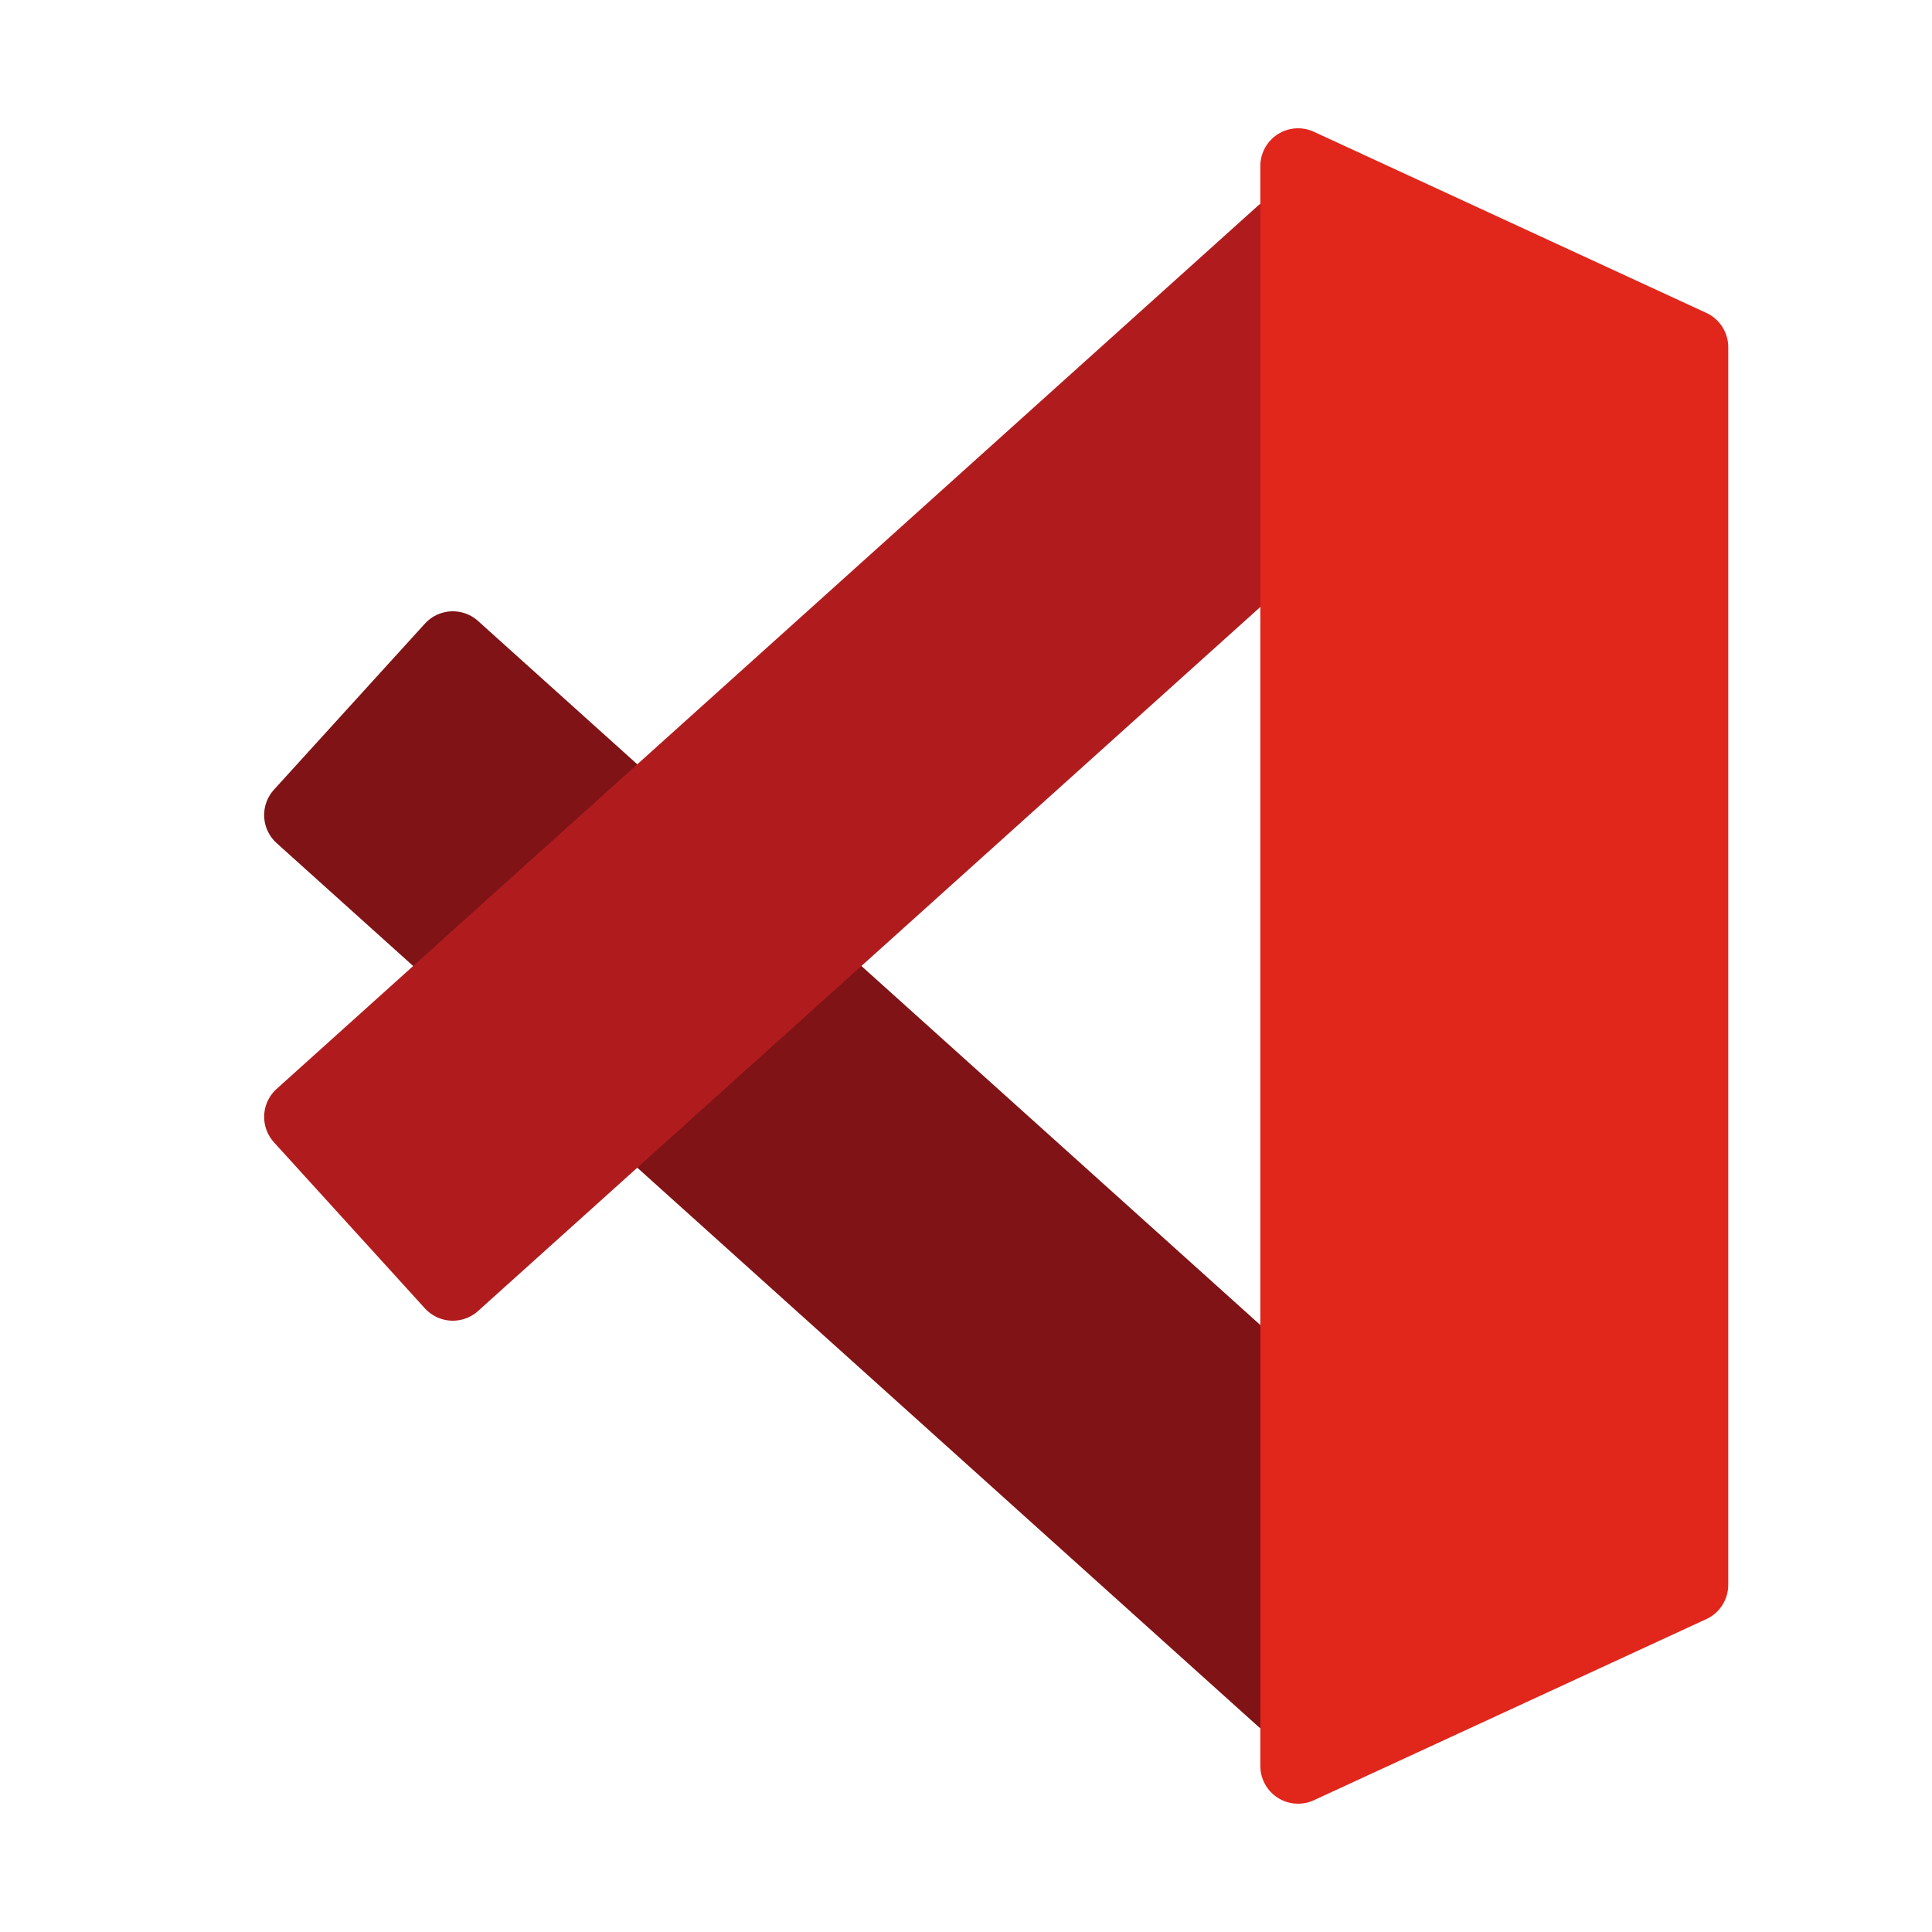
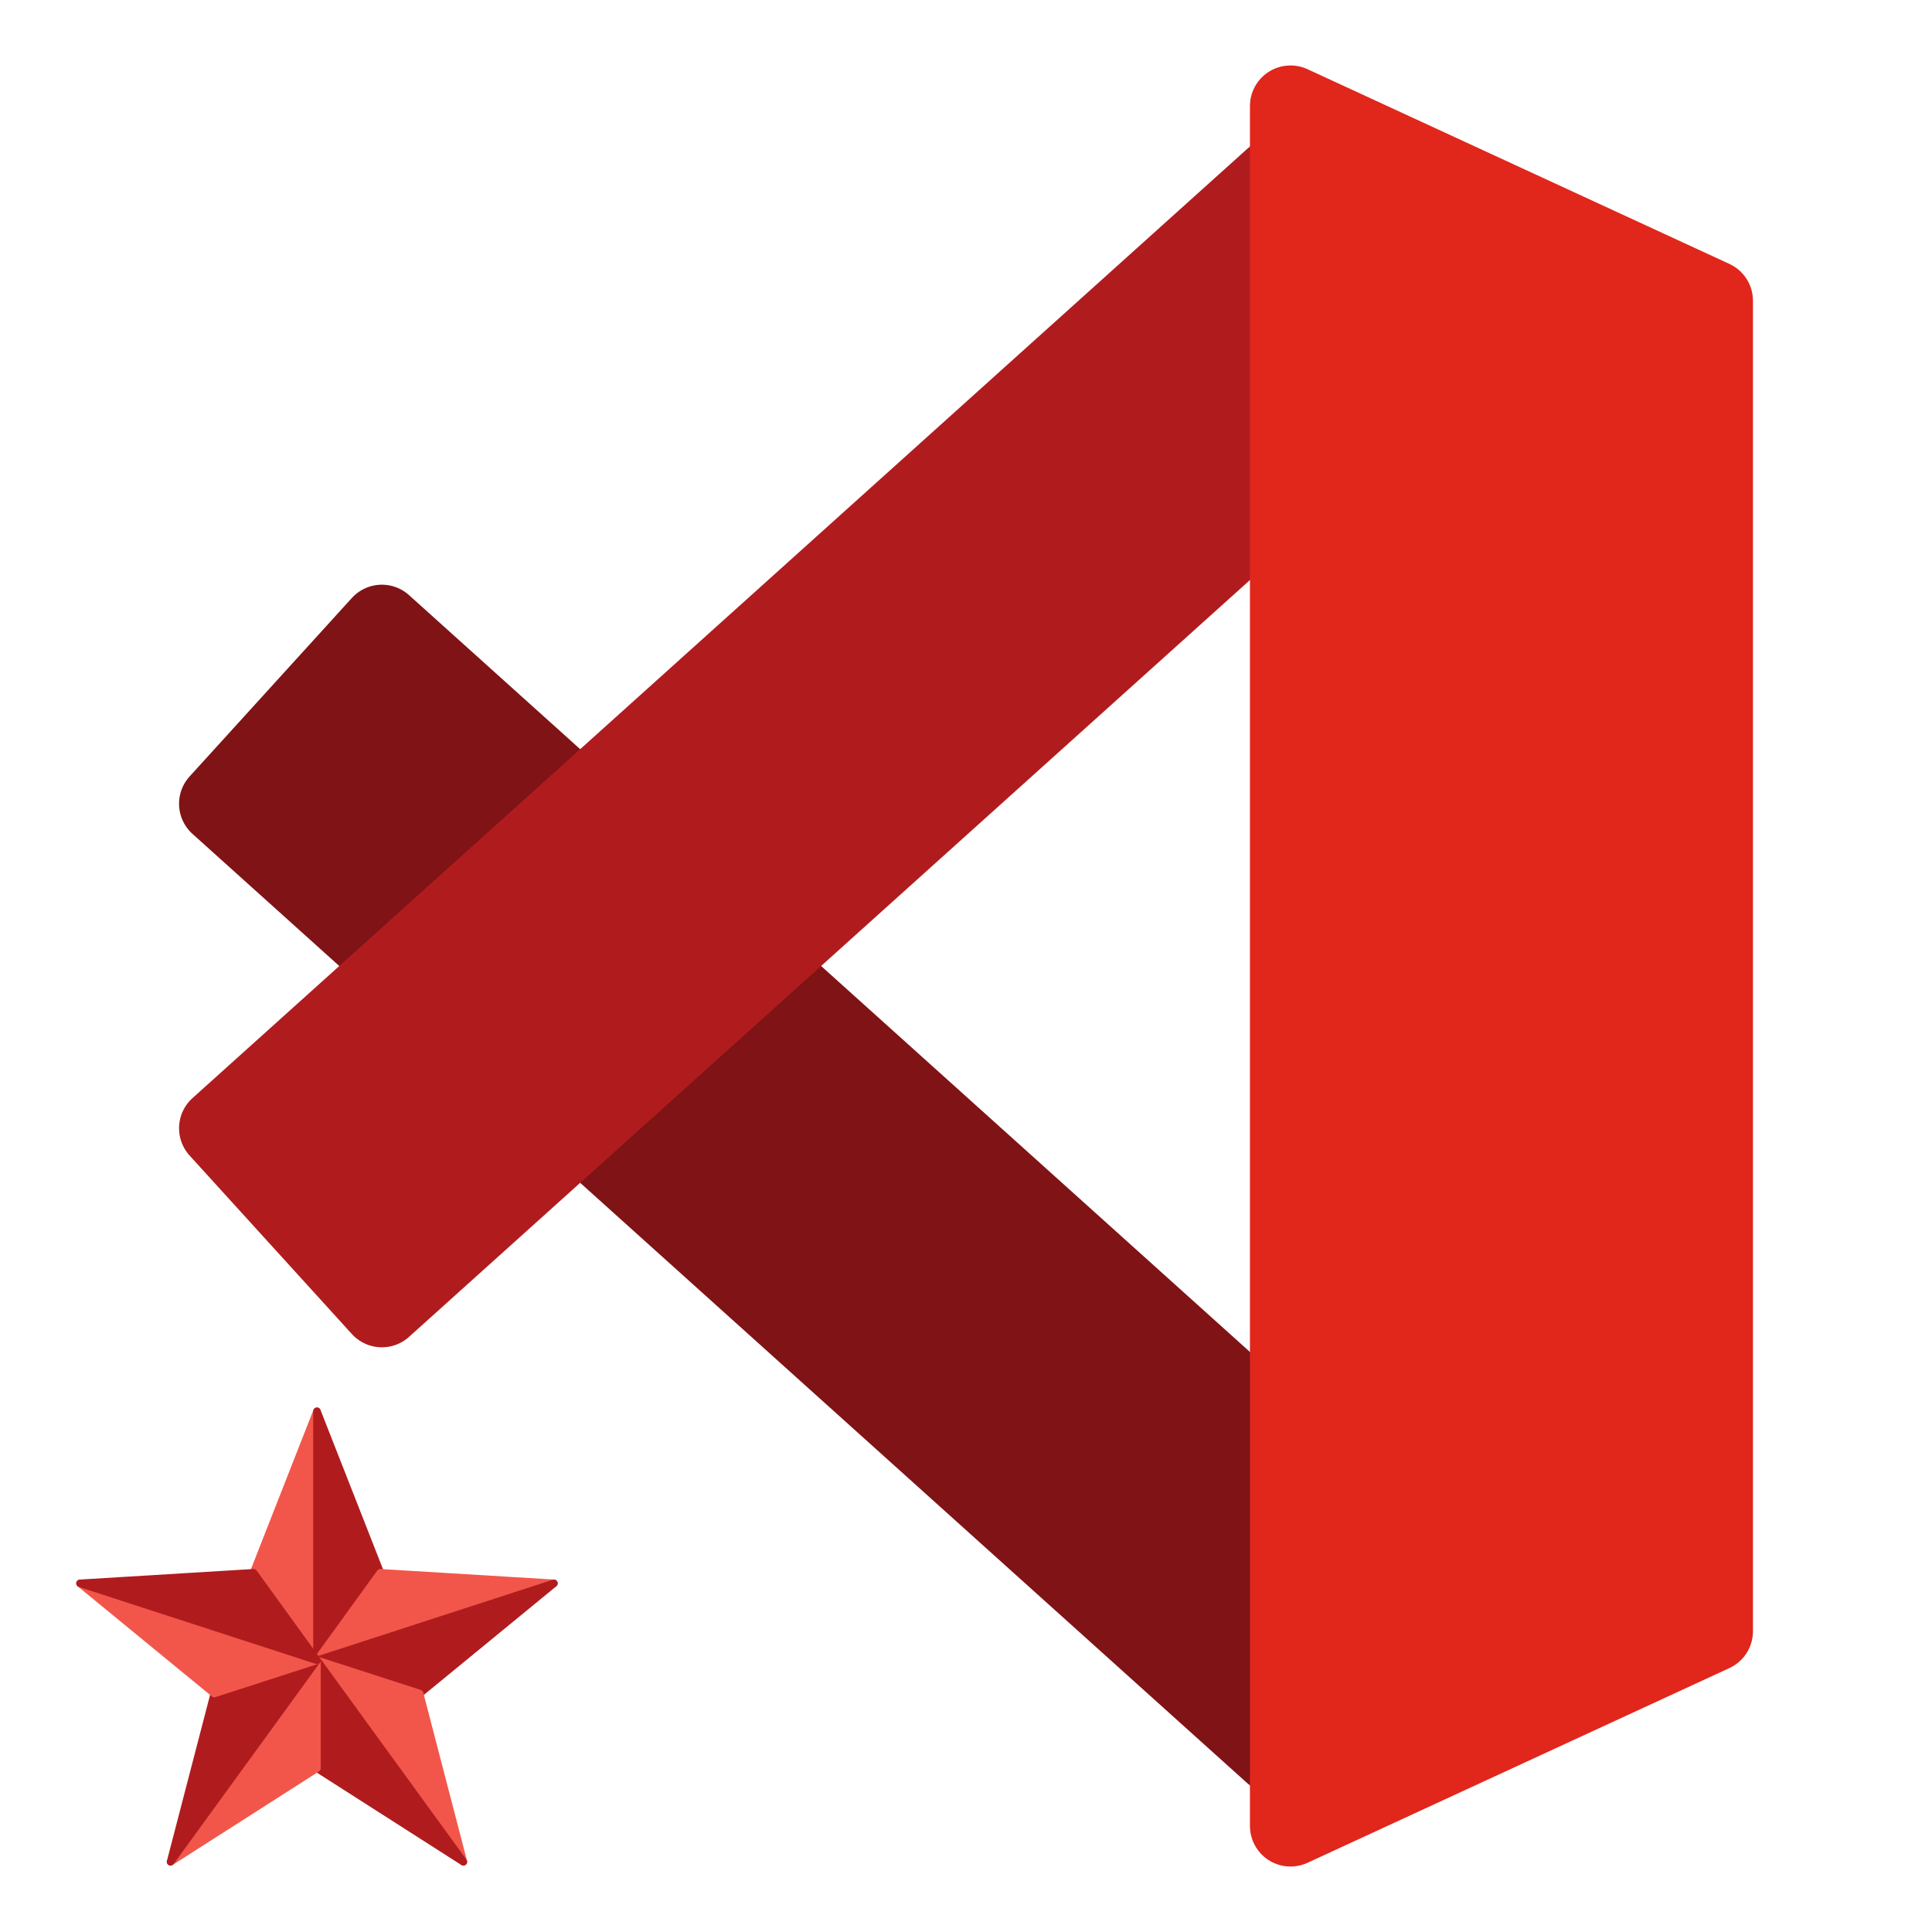
<svg xmlns="http://www.w3.org/2000/svg" viewBox="0 0 256 256">
-   <g stroke-linejoin="round" stroke-width="10">
+   <g stroke-linejoin="round" stroke-width="10" transform="translate(128 128) scale(1.075) translate(-132 -128)">
    <polygon points="190,203 170,225 40,108 60,86" fill="#7F1316" stroke="#7F1316" />
    <polygon points="190,53 170,31 40,148 60,170" fill="#B01C1E" stroke="#B01C1E" />
    <polygon points="172,22 224,46 224,210 172,234" fill="#E1261C" stroke="#E1261C" />
  </g>
+   <g stroke-linejoin="round" stroke-width="1">
+     <polygon points="42.0,220.0 33.6,208.4 42.0,187.0" fill="#F2564A" stroke="#F2564A" />
+     <polygon points="42.0,220.0 42.0,187.0 50.4,208.4" fill="#B01C1E" stroke="#B01C1E" />
+     <polygon points="42.0,220.0 50.4,208.4 73.4,209.8" fill="#F2564A" stroke="#F2564A" />
+     <polygon points="42.0,220.0 73.4,209.8 55.6,224.4" fill="#B01C1E" stroke="#B01C1E" />
+     <polygon points="42.0,220.0 55.6,224.4 61.4,246.7" fill="#F2564A" stroke="#F2564A" />
+     <polygon points="42.0,220.0 61.4,246.7 42.0,234.3" fill="#B01C1E" stroke="#B01C1E" />
+     <polygon points="42.0,220.0 42.0,234.3 22.6,246.7" fill="#F2564A" stroke="#F2564A" />
+     <polygon points="42.0,220.0 22.6,246.7 28.4,224.4" fill="#B01C1E" stroke="#B01C1E" />
+     <polygon points="42.0,220.0 28.4,224.4 10.6,209.8" fill="#F2564A" stroke="#F2564A" />
+     <polygon points="42.0,220.0 10.6,209.8 33.6,208.4" fill="#B01C1E" stroke="#B01C1E" />
+   </g>
</svg>
